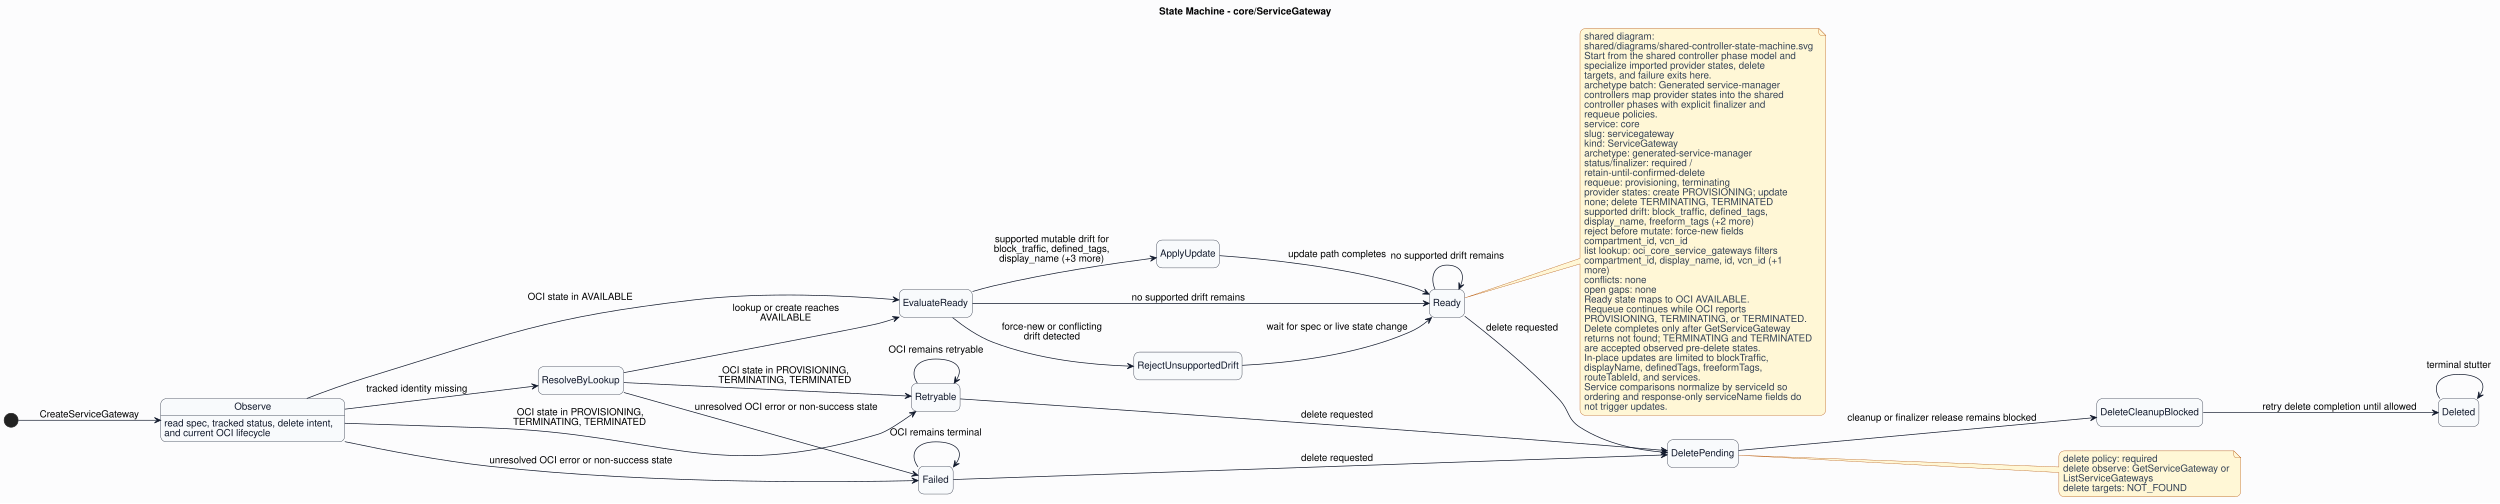
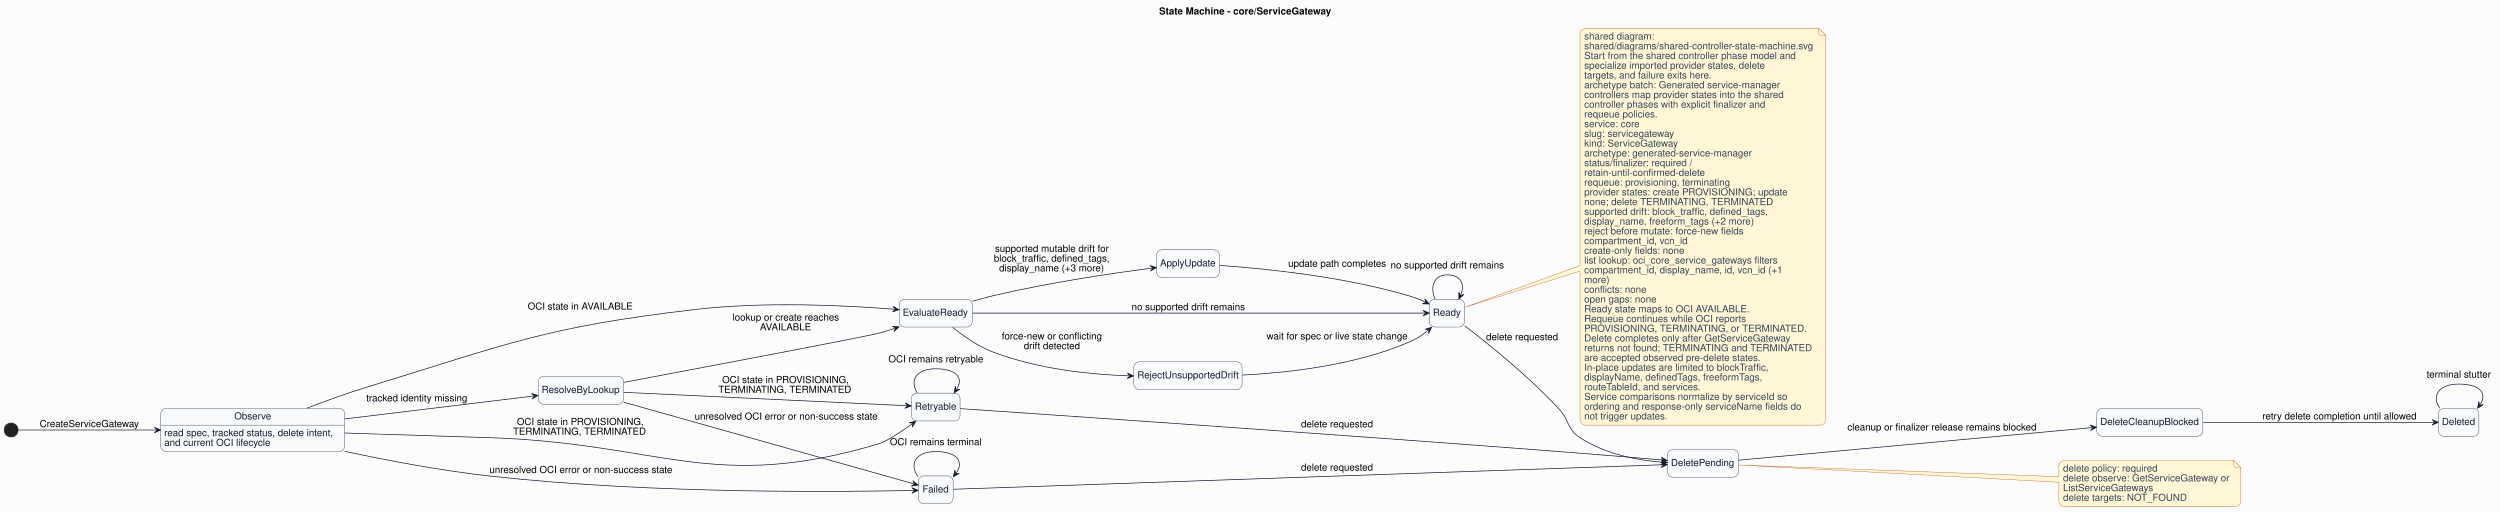
- <svg xmlns="http://www.w3.org/2000/svg" contentStyleType="text/css" data-diagram-type="STATE" height="723px" preserveAspectRatio="none" style="width:3593px;height:723px;background:#FCFCFD;" version="1.1" viewBox="0 0 3593 723" width="3593px" zoomAndPan="magnify">
+ <svg xmlns="http://www.w3.org/2000/svg" contentStyleType="text/css" data-diagram-type="STATE" height="737px" preserveAspectRatio="none" style="width:3593px;height:737px;background:#FCFCFD;" version="1.1" viewBox="0 0 3593 737" width="3593px" zoomAndPan="magnify">
  <defs />
  <g>
-     <rect fill="#FCFCFD" height="723" style="stroke:none;stroke-width:1;" width="3593" x="0" y="0" />
+     <rect fill="#FCFCFD" height="737" style="stroke:none;stroke-width:1;" width="3593" x="0" y="0" />
    <g class="title" data-source-line="10">
      <text fill="#000000" font-family="Helvetica" font-size="14" font-weight="bold" lengthAdjust="spacing" textLength="247.447" x="1665.854" y="20.78">State Machine - core/ServiceGateway</text>
    </g>
-     <g class="entity" data-qualified-name="observe" id="ent0002">
-       <rect fill="#F8FAFC" height="62" rx="8" ry="8" style="stroke:#0F172A;stroke-width:0.5;" width="264.364" x="231" y="573" />
-       <line style="stroke:#0F172A;stroke-width:0.5;" x1="231" x2="495.364" y1="597" y2="597" />
-       <text fill="#0F172A" font-family="Helvetica" font-size="14" lengthAdjust="spacing" textLength="52.91" x="336.727" y="588.78">Observe</text>
-       <text fill="#0F172A" font-family="Helvetica" font-size="14" lengthAdjust="spacing" textLength="244.364" x="236" y="612.78">read spec, tracked status, delete intent,</text>
-       <text fill="#0F172A" font-family="Helvetica" font-size="14" lengthAdjust="spacing" textLength="153.282" x="236" y="626.78">and current OCI lifecycle</text>
-     </g>
-     <rect fill="#F8FAFC" height="40" rx="8" ry="8" style="stroke:#0F172A;stroke-width:0.5;" width="104.951" x="1292.36" y="416" />
-     <text fill="#0F172A" font-family="Helvetica" font-size="14" lengthAdjust="spacing" textLength="94.951" x="1297.36" y="439.78">EvaluateReady</text>
-     <rect fill="#F8FAFC" height="40" rx="8" ry="8" style="stroke:#0F172A;stroke-width:0.5;" width="50.469" x="2054.32" y="416" />
-     <text fill="#0F172A" font-family="Helvetica" font-size="14" lengthAdjust="spacing" textLength="40.469" x="2059.32" y="439.78">Ready</text>
-     <rect fill="#F8FAFC" height="40" rx="8" ry="8" style="stroke:#0F172A;stroke-width:0.5;" width="69.917" x="1309.88" y="551" />
-     <text fill="#0F172A" font-family="Helvetica" font-size="14" lengthAdjust="spacing" textLength="59.917" x="1314.88" y="574.78">Retryable</text>
-     <rect fill="#F8FAFC" height="40" rx="8" ry="8" style="stroke:#0F172A;stroke-width:0.5;" width="50" x="1319.84" y="670" />
-     <text fill="#0F172A" font-family="Helvetica" font-size="14" lengthAdjust="spacing" textLength="38.131" x="1325.775" y="693.78">Failed</text>
-     <rect fill="#F8FAFC" height="40" rx="8" ry="8" style="stroke:#0F172A;stroke-width:0.5;" width="122.848" x="773.44" y="527" />
-     <text fill="#0F172A" font-family="Helvetica" font-size="14" lengthAdjust="spacing" textLength="112.848" x="778.44" y="550.78">ResolveByLookup</text>
-     <rect fill="#F8FAFC" height="40" rx="8" ry="8" style="stroke:#0F172A;stroke-width:0.5;" width="155.51" x="1629.56" y="506" />
-     <text fill="#0F172A" font-family="Helvetica" font-size="14" lengthAdjust="spacing" textLength="145.51" x="1634.56" y="529.78">RejectUnsupportedDrift</text>
-     <rect fill="#F8FAFC" height="40" rx="8" ry="8" style="stroke:#0F172A;stroke-width:0.5;" width="90.165" x="1662.23" y="345" />
-     <text fill="#0F172A" font-family="Helvetica" font-size="14" lengthAdjust="spacing" textLength="80.165" x="1667.23" y="368.78">ApplyUpdate</text>
-     <rect fill="#F8FAFC" height="40" rx="8" ry="8" style="stroke:#0F172A;stroke-width:0.5;" width="101.848" x="2396.46" y="632" />
-     <text fill="#0F172A" font-family="Helvetica" font-size="14" lengthAdjust="spacing" textLength="91.848" x="2401.46" y="655.78">DeletePending</text>
-     <rect fill="#F8FAFC" height="40" rx="8" ry="8" style="stroke:#0F172A;stroke-width:0.5;" width="58.255" x="3504.44" y="573" />
-     <text fill="#0F172A" font-family="Helvetica" font-size="14" lengthAdjust="spacing" textLength="48.255" x="3509.44" y="596.78">Deleted</text>
-     <rect fill="#F8FAFC" height="40" rx="8" ry="8" style="stroke:#0F172A;stroke-width:0.5;" width="152.427" x="3013.5" y="573" />
-     <text fill="#0F172A" font-family="Helvetica" font-size="14" lengthAdjust="spacing" textLength="142.427" x="3018.5" y="596.78">DeleteCleanupBlocked</text>
-     <g class="start_entity" data-qualified-name=".start." data-source-line="32" id="ent0002">
-       <ellipse cx="16" cy="604" fill="#222222" rx="10" ry="10" style="stroke:#222222;stroke-width:1;" />
-     </g>
+     <g>
+       <rect fill="#F8FAFC" height="62" rx="8" ry="8" style="stroke:#0F172A;stroke-width:0.5;" width="264.364" x="231" y="587" />
+       <line style="stroke:#0F172A;stroke-width:0.5;" x1="231" x2="495.364" y1="611" y2="611" />
+       <text fill="#0F172A" font-family="Helvetica" font-size="14" lengthAdjust="spacing" textLength="52.91" x="336.727" y="602.78">Observe</text>
+       <text fill="#0F172A" font-family="Helvetica" font-size="14" lengthAdjust="spacing" textLength="244.364" x="236" y="626.78">read spec, tracked status, delete intent,</text>
+       <text fill="#0F172A" font-family="Helvetica" font-size="14" lengthAdjust="spacing" textLength="153.282" x="236" y="640.78">and current OCI lifecycle</text>
+     </g>
+     <rect fill="#F8FAFC" height="40" rx="8" ry="8" style="stroke:#0F172A;stroke-width:0.5;" width="104.951" x="1292.36" y="430" />
+     <text fill="#0F172A" font-family="Helvetica" font-size="14" lengthAdjust="spacing" textLength="94.951" x="1297.36" y="453.78">EvaluateReady</text>
+     <rect fill="#F8FAFC" height="40" rx="8" ry="8" style="stroke:#0F172A;stroke-width:0.5;" width="50.469" x="2054.32" y="430" />
+     <text fill="#0F172A" font-family="Helvetica" font-size="14" lengthAdjust="spacing" textLength="40.469" x="2059.32" y="453.78">Ready</text>
+     <rect fill="#F8FAFC" height="40" rx="8" ry="8" style="stroke:#0F172A;stroke-width:0.5;" width="69.917" x="1309.88" y="565" />
+     <text fill="#0F172A" font-family="Helvetica" font-size="14" lengthAdjust="spacing" textLength="59.917" x="1314.88" y="588.78">Retryable</text>
+     <rect fill="#F8FAFC" height="40" rx="8" ry="8" style="stroke:#0F172A;stroke-width:0.5;" width="50" x="1319.84" y="684" />
+     <text fill="#0F172A" font-family="Helvetica" font-size="14" lengthAdjust="spacing" textLength="38.131" x="1325.775" y="707.78">Failed</text>
+     <rect fill="#F8FAFC" height="40" rx="8" ry="8" style="stroke:#0F172A;stroke-width:0.5;" width="122.848" x="773.44" y="541" />
+     <text fill="#0F172A" font-family="Helvetica" font-size="14" lengthAdjust="spacing" textLength="112.848" x="778.44" y="564.78">ResolveByLookup</text>
+     <rect fill="#F8FAFC" height="40" rx="8" ry="8" style="stroke:#0F172A;stroke-width:0.5;" width="155.51" x="1629.56" y="520" />
+     <text fill="#0F172A" font-family="Helvetica" font-size="14" lengthAdjust="spacing" textLength="145.51" x="1634.56" y="543.78">RejectUnsupportedDrift</text>
+     <rect fill="#F8FAFC" height="40" rx="8" ry="8" style="stroke:#0F172A;stroke-width:0.5;" width="90.165" x="1662.23" y="359" />
+     <text fill="#0F172A" font-family="Helvetica" font-size="14" lengthAdjust="spacing" textLength="80.165" x="1667.23" y="382.78">ApplyUpdate</text>
+     <rect fill="#F8FAFC" height="40" rx="8" ry="8" style="stroke:#0F172A;stroke-width:0.5;" width="101.848" x="2396.46" y="646" />
+     <text fill="#0F172A" font-family="Helvetica" font-size="14" lengthAdjust="spacing" textLength="91.848" x="2401.46" y="669.78">DeletePending</text>
+     <rect fill="#F8FAFC" height="40" rx="8" ry="8" style="stroke:#0F172A;stroke-width:0.5;" width="58.255" x="3504.44" y="587" />
+     <text fill="#0F172A" font-family="Helvetica" font-size="14" lengthAdjust="spacing" textLength="48.255" x="3509.44" y="610.78">Deleted</text>
+     <rect fill="#F8FAFC" height="40" rx="8" ry="8" style="stroke:#0F172A;stroke-width:0.5;" width="152.427" x="3013.5" y="587" />
+     <text fill="#0F172A" font-family="Helvetica" font-size="14" lengthAdjust="spacing" textLength="142.427" x="3018.5" y="610.78">DeleteCleanupBlocked</text>
+     <ellipse cx="16" cy="618" fill="#222222" rx="10" ry="10" style="stroke:#222222;stroke-width:1;" />
    <g class="entity" data-qualified-name="GMN2" data-source-line="55" id="ent0003">
-       <path d="M2270.78,49 L2270.78,371.3 L2105.12,428.14 L2270.78,379.3 L2270.78,589 A8,8 0 0 0 2278.78,597 L2615.986,597 A8,8 0 0 0 2623.986,589 L2623.986,51 L2613.986,41 L2278.78,41 A8,8 0 0 0 2270.78,49" fill="#FFF7D6" style="stroke:#B45309;stroke-width:0.5;" />
+       <path d="M2270.78,49 L2270.78,381.67 L2105.12,441.67 L2270.78,389.67 L2270.78,603 A8,8 0 0 0 2278.78,611 L2615.986,611 A8,8 0 0 0 2623.986,603 L2623.986,51 L2613.986,41 L2278.78,41 A8,8 0 0 0 2270.78,49" fill="#FFF7D6" style="stroke:#B45309;stroke-width:0.5;" />
      <path d="M2613.986,41 L2613.986,47 A4,4 0 0 0 2617.986,51 L2623.986,51 L2613.986,41" fill="#FFF7D6" style="stroke:#B45309;stroke-width:0.5;" />
      <text fill="#334155" font-family="Helvetica" font-size="14" lengthAdjust="spacing" textLength="101.165" x="2276.78" y="56.78">shared diagram:</text>
      <text fill="#334155" font-family="Helvetica" font-size="14" lengthAdjust="spacing" textLength="331.481" x="2276.78" y="70.78">shared/diagrams/shared-controller-state-machine.svg</text>
      <text fill="#334155" font-family="Helvetica" font-size="14" lengthAdjust="spacing" textLength="304.274" x="2276.78" y="84.78">Start from the shared controller phase model and</text>
      <text fill="#334155" font-family="Helvetica" font-size="14" lengthAdjust="spacing" textLength="261.468" x="2276.78" y="98.78">specialize imported provider states, delete</text>
      <text fill="#334155" font-family="Helvetica" font-size="14" lengthAdjust="spacing" textLength="184.434" x="2276.78" y="112.78">targets, and failure exits here.</text>
      <text fill="#334155" font-family="Helvetica" font-size="14" lengthAdjust="spacing" textLength="281.709" x="2276.78" y="126.78">archetype batch: Generated service-manager</text>
      <text fill="#334155" font-family="Helvetica" font-size="14" lengthAdjust="spacing" textLength="287.923" x="2276.78" y="140.78">controllers map provider states into the shared</text>
      <text fill="#334155" font-family="Helvetica" font-size="14" lengthAdjust="spacing" textLength="261.461" x="2276.78" y="154.78">controller phases with explicit finalizer and</text>
      <text fill="#334155" font-family="Helvetica" font-size="14" lengthAdjust="spacing" textLength="105.848" x="2276.78" y="168.78">requeue policies.</text>
      <text fill="#334155" font-family="Helvetica" font-size="14" lengthAdjust="spacing" textLength="79.358" x="2276.78" y="182.78">service: core</text>
      <text fill="#334155" font-family="Helvetica" font-size="14" lengthAdjust="spacing" textLength="129.951" x="2276.78" y="196.78">slug: servicegateway</text>
      <text fill="#334155" font-family="Helvetica" font-size="14" lengthAdjust="spacing" textLength="135.393" x="2276.78" y="210.78">kind: ServiceGateway</text>
      <text fill="#334155" font-family="Helvetica" font-size="14" lengthAdjust="spacing" textLength="241.24" x="2276.78" y="224.78">archetype: generated-service-manager</text>
      <text fill="#334155" font-family="Helvetica" font-size="14" lengthAdjust="spacing" textLength="156.406" x="2276.78" y="238.78">status/finalizer: required /</text>
      <text fill="#334155" font-family="Helvetica" font-size="14" lengthAdjust="spacing" textLength="174.303" x="2276.78" y="252.78">retain-until-confirmed-delete</text>
      <text fill="#334155" font-family="Helvetica" font-size="14" lengthAdjust="spacing" textLength="210.902" x="2276.78" y="266.78">requeue: provisioning, terminating</text>
      <text fill="#334155" font-family="Helvetica" font-size="14" lengthAdjust="spacing" textLength="295.682" x="2276.78" y="280.78">provider states: create PROVISIONING; update</text>
      <text fill="#334155" font-family="Helvetica" font-size="14" lengthAdjust="spacing" textLength="276.179" x="2276.78" y="294.78">none; delete TERMINATING, TERMINATED</text>
      <text fill="#334155" font-family="Helvetica" font-size="14" lengthAdjust="spacing" textLength="263.819" x="2276.78" y="308.78">supported drift: block_traffic, defined_tags,</text>
      <text fill="#334155" font-family="Helvetica" font-size="14" lengthAdjust="spacing" textLength="245.499" x="2276.78" y="322.78">display_name, freeform_tags (+2 more)</text>
      <text fill="#334155" font-family="Helvetica" font-size="14" lengthAdjust="spacing" textLength="230.33" x="2276.78" y="336.78">reject before mutate: force-new fields</text>
      <text fill="#334155" font-family="Helvetica" font-size="14" lengthAdjust="spacing" textLength="148.627" x="2276.78" y="350.78">compartment_id, vcn_id</text>
-       <text fill="#334155" font-family="Helvetica" font-size="14" lengthAdjust="spacing" textLength="279.351" x="2276.78" y="364.78">list lookup: oci_core_service_gateways filters</text>
-       <text fill="#334155" font-family="Helvetica" font-size="14" lengthAdjust="spacing" textLength="285.981" x="2276.78" y="378.78">compartment_id, display_name, id, vcn_id (+1</text>
-       <text fill="#334155" font-family="Helvetica" font-size="14" lengthAdjust="spacing" textLength="36.559" x="2276.78" y="392.78">more)</text>
-       <text fill="#334155" font-family="Helvetica" font-size="14" lengthAdjust="spacing" textLength="89.496" x="2276.78" y="406.78">conflicts: none</text>
-       <text fill="#334155" font-family="Helvetica" font-size="14" lengthAdjust="spacing" textLength="104.316" x="2276.78" y="420.78">open gaps: none</text>
-       <text fill="#334155" font-family="Helvetica" font-size="14" lengthAdjust="spacing" textLength="240.447" x="2276.78" y="434.78">Ready state maps to OCI AVAILABLE.</text>
-       <text fill="#334155" font-family="Helvetica" font-size="14" lengthAdjust="spacing" textLength="232.682" x="2276.78" y="448.78">Requeue continues while OCI reports</text>
-       <text fill="#334155" font-family="Helvetica" font-size="14" lengthAdjust="spacing" textLength="325.91" x="2276.78" y="462.78">PROVISIONING, TERMINATING, or TERMINATED.</text>
-       <text fill="#334155" font-family="Helvetica" font-size="14" lengthAdjust="spacing" textLength="298.026" x="2276.78" y="476.78">Delete completes only after GetServiceGateway</text>
-       <text fill="#334155" font-family="Helvetica" font-size="14" lengthAdjust="spacing" textLength="332.206" x="2276.78" y="490.78">returns not found; TERMINATING and TERMINATED</text>
-       <text fill="#334155" font-family="Helvetica" font-size="14" lengthAdjust="spacing" textLength="254.488" x="2276.78" y="504.78">are accepted observed pre-delete states.</text>
-       <text fill="#334155" font-family="Helvetica" font-size="14" lengthAdjust="spacing" textLength="266.902" x="2276.78" y="518.78">In-place updates are limited to blockTraffic,</text>
-       <text fill="#334155" font-family="Helvetica" font-size="14" lengthAdjust="spacing" textLength="260.675" x="2276.78" y="532.78">displayName, definedTags, freeformTags,</text>
-       <text fill="#334155" font-family="Helvetica" font-size="14" lengthAdjust="spacing" textLength="168.868" x="2276.78" y="546.78">routeTableId, and services.</text>
-       <text fill="#334155" font-family="Helvetica" font-size="14" lengthAdjust="spacing" textLength="291.778" x="2276.78" y="560.78">Service comparisons normalize by serviceId so</text>
-       <text fill="#334155" font-family="Helvetica" font-size="14" lengthAdjust="spacing" textLength="312.054" x="2276.78" y="574.78">ordering and response-only serviceName fields do</text>
-       <text fill="#334155" font-family="Helvetica" font-size="14" lengthAdjust="spacing" textLength="120.634" x="2276.78" y="588.78">not trigger updates.</text>
-     </g>
-     <g class="entity" data-qualified-name="GMN5" data-source-line="96" id="ent0006">
-       <path d="M2958.99,656 L2958.99,671.12 L2498.63,654.28 L2958.99,679.12 L2958.99,706 A8,8 0 0 0 2966.99,714 L3212.444,714 A8,8 0 0 0 3220.444,706 L3220.444,658 L3210.444,648 L2966.99,648 A8,8 0 0 0 2958.99,656" fill="#FFF7D6" style="stroke:#B45309;stroke-width:0.5;" />
-       <path d="M3210.444,648 L3210.444,654 A4,4 0 0 0 3214.444,658 L3220.444,658 L3210.444,648" fill="#FFF7D6" style="stroke:#B45309;stroke-width:0.5;" />
-       <text fill="#334155" font-family="Helvetica" font-size="14" lengthAdjust="spacing" textLength="136.972" x="2964.99" y="663.78">delete policy: required</text>
-       <text fill="#334155" font-family="Helvetica" font-size="14" lengthAdjust="spacing" textLength="240.454" x="2964.99" y="677.78">delete observe: GetServiceGateway or</text>
-       <text fill="#334155" font-family="Helvetica" font-size="14" lengthAdjust="spacing" textLength="130.717" x="2964.99" y="691.78">ListServiceGateways</text>
-       <text fill="#334155" font-family="Helvetica" font-size="14" lengthAdjust="spacing" textLength="179.724" x="2964.99" y="705.78">delete targets: NOT_FOUND</text>
+       <text fill="#334155" font-family="Helvetica" font-size="14" lengthAdjust="spacing" textLength="144.751" x="2276.78" y="364.78">create-only fields: none</text>
+       <text fill="#334155" font-family="Helvetica" font-size="14" lengthAdjust="spacing" textLength="279.351" x="2276.78" y="378.78">list lookup: oci_core_service_gateways filters</text>
+       <text fill="#334155" font-family="Helvetica" font-size="14" lengthAdjust="spacing" textLength="285.981" x="2276.78" y="392.78">compartment_id, display_name, id, vcn_id (+1</text>
+       <text fill="#334155" font-family="Helvetica" font-size="14" lengthAdjust="spacing" textLength="36.559" x="2276.78" y="406.78">more)</text>
+       <text fill="#334155" font-family="Helvetica" font-size="14" lengthAdjust="spacing" textLength="89.496" x="2276.78" y="420.78">conflicts: none</text>
+       <text fill="#334155" font-family="Helvetica" font-size="14" lengthAdjust="spacing" textLength="104.316" x="2276.78" y="434.78">open gaps: none</text>
+       <text fill="#334155" font-family="Helvetica" font-size="14" lengthAdjust="spacing" textLength="240.447" x="2276.78" y="448.78">Ready state maps to OCI AVAILABLE.</text>
+       <text fill="#334155" font-family="Helvetica" font-size="14" lengthAdjust="spacing" textLength="232.682" x="2276.78" y="462.78">Requeue continues while OCI reports</text>
+       <text fill="#334155" font-family="Helvetica" font-size="14" lengthAdjust="spacing" textLength="325.91" x="2276.78" y="476.78">PROVISIONING, TERMINATING, or TERMINATED.</text>
+       <text fill="#334155" font-family="Helvetica" font-size="14" lengthAdjust="spacing" textLength="298.026" x="2276.78" y="490.78">Delete completes only after GetServiceGateway</text>
+       <text fill="#334155" font-family="Helvetica" font-size="14" lengthAdjust="spacing" textLength="332.206" x="2276.78" y="504.78">returns not found; TERMINATING and TERMINATED</text>
+       <text fill="#334155" font-family="Helvetica" font-size="14" lengthAdjust="spacing" textLength="254.488" x="2276.78" y="518.78">are accepted observed pre-delete states.</text>
+       <text fill="#334155" font-family="Helvetica" font-size="14" lengthAdjust="spacing" textLength="266.902" x="2276.78" y="532.78">In-place updates are limited to blockTraffic,</text>
+       <text fill="#334155" font-family="Helvetica" font-size="14" lengthAdjust="spacing" textLength="260.675" x="2276.78" y="546.78">displayName, definedTags, freeformTags,</text>
+       <text fill="#334155" font-family="Helvetica" font-size="14" lengthAdjust="spacing" textLength="168.868" x="2276.78" y="560.78">routeTableId, and services.</text>
+       <text fill="#334155" font-family="Helvetica" font-size="14" lengthAdjust="spacing" textLength="291.778" x="2276.78" y="574.78">Service comparisons normalize by serviceId so</text>
+       <text fill="#334155" font-family="Helvetica" font-size="14" lengthAdjust="spacing" textLength="312.054" x="2276.78" y="588.78">ordering and response-only serviceName fields do</text>
+       <text fill="#334155" font-family="Helvetica" font-size="14" lengthAdjust="spacing" textLength="120.634" x="2276.78" y="602.78">not trigger updates.</text>
+     </g>
+     <g class="entity" data-qualified-name="GMN5" data-source-line="97" id="ent0006">
+       <path d="M2958.99,670 L2958.99,685.12 L2498.63,668.28 L2958.99,693.12 L2958.99,720 A8,8 0 0 0 2966.99,728 L3212.444,728 A8,8 0 0 0 3220.444,720 L3220.444,672 L3210.444,662 L2966.99,662 A8,8 0 0 0 2958.99,670" fill="#FFF7D6" style="stroke:#B45309;stroke-width:0.5;" />
+       <path d="M3210.444,662 L3210.444,668 A4,4 0 0 0 3214.444,672 L3220.444,672 L3210.444,662" fill="#FFF7D6" style="stroke:#B45309;stroke-width:0.5;" />
+       <text fill="#334155" font-family="Helvetica" font-size="14" lengthAdjust="spacing" textLength="136.972" x="2964.99" y="677.78">delete policy: required</text>
+       <text fill="#334155" font-family="Helvetica" font-size="14" lengthAdjust="spacing" textLength="240.454" x="2964.99" y="691.78">delete observe: GetServiceGateway or</text>
+       <text fill="#334155" font-family="Helvetica" font-size="14" lengthAdjust="spacing" textLength="130.717" x="2964.99" y="705.78">ListServiceGateways</text>
+       <text fill="#334155" font-family="Helvetica" font-size="14" lengthAdjust="spacing" textLength="179.724" x="2964.99" y="719.78">delete targets: NOT_FOUND</text>
    </g>
    <g class="link" data-entity-1="ent0002" data-entity-2="ent0002" data-link-type="dependency" data-source-line="32" id="lnk3">
-       <path d="M26.23,604 C55.61,604 143.76,604 224.94,604" fill="none" id="*start*-to-observe" style="stroke:#0F172A;stroke-width:1;" />
-       <polygon fill="#0F172A" points="230.94,604,221.94,600,225.94,604,221.94,608,230.94,604" style="stroke:#0F172A;stroke-width:1;" />
-       <text fill="#000000" font-family="Helvetica" font-size="14" lengthAdjust="spacing" textLength="143.951" x="57" y="599.78">CreateServiceGateway</text>
+       <path d="M26.23,618 C55.61,618 143.76,618 224.94,618" fill="none" id="*start*-to-observe" style="stroke:#0F172A;stroke-width:1;" />
+       <polygon fill="#0F172A" points="230.94,618,221.94,614,225.94,618,221.94,622,230.94,618" style="stroke:#0F172A;stroke-width:1;" />
+       <text fill="#000000" font-family="Helvetica" font-size="14" lengthAdjust="spacing" textLength="143.951" x="57" y="613.78">CreateServiceGateway</text>
    </g>
    <g class="link" data-entity-1="ent0002" data-entity-2="ent0007" data-link-type="dependency" data-source-line="33" id="lnk4">
-       <path d="M495.64,588.05 C586.55,577.01 697.334,563.573 767.184,555.093" fill="none" id="observe-to-resolve_by_lookup" style="stroke:#0F172A;stroke-width:1;" />
-       <polygon fill="#0F172A" points="773.14,554.37,763.723,551.484,768.176,554.973,764.688,559.426,773.14,554.37" style="stroke:#0F172A;stroke-width:1;" />
-       <text fill="#000000" font-family="Helvetica" font-size="14" lengthAdjust="spacing" textLength="145.503" x="526.36" y="562.84">tracked identity missing</text>
+       <path d="M495.64,602.05 C586.55,591.01 697.334,577.573 767.184,569.093" fill="none" id="observe-to-resolve_by_lookup" style="stroke:#0F172A;stroke-width:1;" />
+       <polygon fill="#0F172A" points="773.14,568.37,763.723,565.484,768.176,568.973,764.688,573.426,773.14,568.37" style="stroke:#0F172A;stroke-width:1;" />
+       <text fill="#000000" font-family="Helvetica" font-size="14" lengthAdjust="spacing" textLength="145.503" x="526.36" y="576.84">tracked identity missing</text>
    </g>
    <g class="link" data-entity-1="ent0007" data-entity-2="ent0003" data-link-type="dependency" data-source-line="34" id="lnk5">
-       <path d="M896.57,535.58 C1010.1,514.19 1244.77,469.79 1262.36,465 C1272.07,462.36 1276.604,461.054 1286.384,457.704" fill="none" id="resolve_by_lookup-to-evaluate_ready" style="stroke:#0F172A;stroke-width:1;" />
-       <polygon fill="#0F172A" points="1292.06,455.76,1282.249,454.892,1287.33,457.38,1284.842,462.461,1292.06,455.76" style="stroke:#0F172A;stroke-width:1;" />
-       <text fill="#000000" font-family="Helvetica" font-size="14" lengthAdjust="spacing" textLength="154.089" x="1052.86" y="446.78">lookup or create reaches</text>
-       <text fill="#000000" font-family="Helvetica" font-size="14" lengthAdjust="spacing" textLength="75.489" x="1092.16" y="460.78">AVAILABLE</text>
+       <path d="M896.57,549.58 C1010.1,528.19 1244.77,483.79 1262.36,479 C1272.07,476.36 1276.604,475.054 1286.384,471.704" fill="none" id="resolve_by_lookup-to-evaluate_ready" style="stroke:#0F172A;stroke-width:1;" />
+       <polygon fill="#0F172A" points="1292.06,469.76,1282.249,468.892,1287.33,471.38,1284.842,476.461,1292.06,469.76" style="stroke:#0F172A;stroke-width:1;" />
+       <text fill="#000000" font-family="Helvetica" font-size="14" lengthAdjust="spacing" textLength="154.089" x="1052.86" y="460.78">lookup or create reaches</text>
+       <text fill="#000000" font-family="Helvetica" font-size="14" lengthAdjust="spacing" textLength="75.489" x="1092.16" y="474.78">AVAILABLE</text>
    </g>
    <g class="link" data-entity-1="ent0007" data-entity-2="ent0005" data-link-type="dependency" data-source-line="35" id="lnk6">
-       <path d="M896.63,549.87 C1004.21,554.95 1218.807,565.097 1303.597,569.097" fill="none" id="resolve_by_lookup-to-retryable" style="stroke:#0F172A;stroke-width:1;" />
-       <polygon fill="#0F172A" points="1309.59,569.38,1300.789,564.96,1304.596,569.144,1300.411,572.951,1309.59,569.38" style="stroke:#0F172A;stroke-width:1;" />
-       <text fill="#000000" font-family="Helvetica" font-size="14" lengthAdjust="spacing" textLength="184.379" x="1037.781" y="536.54">OCI state in PROVISIONING,</text>
-       <text fill="#000000" font-family="Helvetica" font-size="14" lengthAdjust="spacing" textLength="195.221" x="1032.36" y="550.54">TERMINATING, TERMINATED</text>
+       <path d="M896.63,563.87 C1004.21,568.95 1218.807,579.097 1303.597,583.097" fill="none" id="resolve_by_lookup-to-retryable" style="stroke:#0F172A;stroke-width:1;" />
+       <polygon fill="#0F172A" points="1309.59,583.38,1300.789,578.96,1304.596,583.144,1300.411,586.951,1309.59,583.38" style="stroke:#0F172A;stroke-width:1;" />
+       <text fill="#000000" font-family="Helvetica" font-size="14" lengthAdjust="spacing" textLength="184.379" x="1037.781" y="550.54">OCI state in PROVISIONING,</text>
+       <text fill="#000000" font-family="Helvetica" font-size="14" lengthAdjust="spacing" textLength="195.221" x="1032.36" y="564.54">TERMINATING, TERMINATED</text>
    </g>
    <g class="link" data-entity-1="ent0007" data-entity-2="ent0006" data-link-type="dependency" data-source-line="36" id="lnk7">
-       <path d="M896.63,564.11 C1008.69,595.65 1237.585,660.083 1313.675,681.513" fill="none" id="resolve_by_lookup-to-failed" style="stroke:#0F172A;stroke-width:1;" />
-       <polygon fill="#0F172A" points="1319.45,683.14,1311.871,676.85,1314.637,681.784,1309.703,684.55,1319.45,683.14" style="stroke:#0F172A;stroke-width:1;" />
-       <text fill="#000000" font-family="Helvetica" font-size="14" lengthAdjust="spacing" textLength="263.778" x="998.36" y="589.03">unresolved OCI error or non-success state</text>
+       <path d="M896.63,578.11 C1008.69,609.65 1237.585,674.083 1313.675,695.513" fill="none" id="resolve_by_lookup-to-failed" style="stroke:#0F172A;stroke-width:1;" />
+       <polygon fill="#0F172A" points="1319.45,697.14,1311.871,690.85,1314.637,695.784,1309.703,698.55,1319.45,697.14" style="stroke:#0F172A;stroke-width:1;" />
+       <text fill="#000000" font-family="Helvetica" font-size="14" lengthAdjust="spacing" textLength="263.778" x="998.36" y="603.03">unresolved OCI error or non-success state</text>
    </g>
    <g class="link" data-entity-1="ent0002" data-entity-2="ent0003" data-link-type="dependency" data-source-line="37" id="lnk8">
-       <path d="M440.96,572.64 C467.45,562.43 497.47,551.55 525.36,543 C731.5,479.82 783.22,456.06 997.36,431 C1101.33,418.83 1218.05,425.034 1285.99,430.554" fill="none" id="observe-to-evaluate_ready" style="stroke:#0F172A;stroke-width:1;" />
-       <polygon fill="#0F172A" points="1291.97,431.04,1283.323,426.324,1286.986,430.635,1282.676,434.298,1291.97,431.04" style="stroke:#0F172A;stroke-width:1;" />
-       <text fill="#000000" font-family="Helvetica" font-size="14" lengthAdjust="spacing" textLength="153.296" x="758.36" y="430.95">OCI state in AVAILABLE</text>
+       <path d="M440.96,586.64 C467.45,576.43 497.47,565.55 525.36,557 C731.5,493.82 783.22,470.06 997.36,445 C1101.33,432.83 1218.05,439.034 1285.99,444.554" fill="none" id="observe-to-evaluate_ready" style="stroke:#0F172A;stroke-width:1;" />
+       <polygon fill="#0F172A" points="1291.97,445.04,1283.323,440.324,1286.986,444.635,1282.676,448.298,1291.97,445.04" style="stroke:#0F172A;stroke-width:1;" />
+       <text fill="#000000" font-family="Helvetica" font-size="14" lengthAdjust="spacing" textLength="153.296" x="758.36" y="444.95">OCI state in AVAILABLE</text>
    </g>
    <g class="link" data-entity-1="ent0002" data-entity-2="ent0005" data-link-type="dependency" data-source-line="38" id="lnk9">
-       <path d="M495.47,608.33 C558.11,610.38 634.11,612.85 702.36,615 C951.16,622.84 1023.72,694.79 1262.36,624 C1273.77,620.62 1292.445,608.364 1311.305,594.914" fill="none" id="observe-to-retryable" style="stroke:#0F172A;stroke-width:1;" />
-       <polygon fill="#0F172A" points="1316.19,591.43,1306.54,593.399,1312.119,594.333,1311.185,599.912,1316.19,591.43" style="stroke:#0F172A;stroke-width:1;" />
-       <text fill="#000000" font-family="Helvetica" font-size="14" lengthAdjust="spacing" textLength="184.379" x="742.781" y="596.78">OCI state in PROVISIONING,</text>
-       <text fill="#000000" font-family="Helvetica" font-size="14" lengthAdjust="spacing" textLength="195.221" x="737.36" y="610.78">TERMINATING, TERMINATED</text>
+       <path d="M495.47,622.33 C558.11,624.38 634.11,626.85 702.36,629 C951.16,636.84 1023.72,708.79 1262.36,638 C1273.77,634.62 1292.445,622.364 1311.305,608.914" fill="none" id="observe-to-retryable" style="stroke:#0F172A;stroke-width:1;" />
+       <polygon fill="#0F172A" points="1316.19,605.43,1306.54,607.399,1312.119,608.333,1311.185,613.912,1316.19,605.43" style="stroke:#0F172A;stroke-width:1;" />
+       <text fill="#000000" font-family="Helvetica" font-size="14" lengthAdjust="spacing" textLength="184.379" x="742.781" y="610.78">OCI state in PROVISIONING,</text>
+       <text fill="#000000" font-family="Helvetica" font-size="14" lengthAdjust="spacing" textLength="195.221" x="737.36" y="624.78">TERMINATING, TERMINATED</text>
    </g>
    <g class="link" data-entity-1="ent0002" data-entity-2="ent0006" data-link-type="dependency" data-source-line="39" id="lnk10">
-       <path d="M495.52,634.76 C557.83,648.03 633.56,662.26 702.36,670 C941.8,696.92 1228.452,692.769 1313.562,690.789" fill="none" id="observe-to-failed" style="stroke:#0F172A;stroke-width:1;" />
-       <polygon fill="#0F172A" points="1319.56,690.65,1310.469,686.86,1314.561,690.766,1310.656,694.858,1319.56,690.65" style="stroke:#0F172A;stroke-width:1;" />
-       <text fill="#000000" font-family="Helvetica" font-size="14" lengthAdjust="spacing" textLength="263.778" x="703.36" y="665.78">unresolved OCI error or non-success state</text>
+       <path d="M495.52,648.76 C557.83,662.03 633.56,676.26 702.36,684 C941.8,710.92 1228.452,706.769 1313.562,704.789" fill="none" id="observe-to-failed" style="stroke:#0F172A;stroke-width:1;" />
+       <polygon fill="#0F172A" points="1319.56,704.65,1310.469,700.86,1314.561,704.766,1310.656,708.858,1319.56,704.65" style="stroke:#0F172A;stroke-width:1;" />
+       <text fill="#000000" font-family="Helvetica" font-size="14" lengthAdjust="spacing" textLength="263.778" x="703.36" y="679.78">unresolved OCI error or non-success state</text>
    </g>
    <g class="link" data-entity-1="ent0003" data-entity-2="ent0008" data-link-type="dependency" data-source-line="40" id="lnk11">
-       <path d="M1369.06,456.49 C1384.49,468.9 1405.8,483.86 1427.32,492 C1492.46,516.65 1565.714,524.169 1623.074,526.189" fill="none" id="evaluate_ready-to-reject_unsupported_drift" style="stroke:#0F172A;stroke-width:1;" />
-       <polygon fill="#0F172A" points="1629.07,526.4,1620.216,522.086,1624.073,526.224,1619.935,530.081,1629.07,526.4" style="stroke:#0F172A;stroke-width:1;" />
-       <text fill="#000000" font-family="Helvetica" font-size="14" lengthAdjust="spacing" textLength="143.951" x="1439.82" y="473.78">force-new or conflicting</text>
-       <text fill="#000000" font-family="Helvetica" font-size="14" lengthAdjust="spacing" textLength="80.938" x="1471.327" y="487.78">drift detected</text>
+       <path d="M1369.06,470.49 C1384.49,482.9 1405.8,497.86 1427.32,506 C1492.46,530.65 1565.714,538.169 1623.074,540.189" fill="none" id="evaluate_ready-to-reject_unsupported_drift" style="stroke:#0F172A;stroke-width:1;" />
+       <polygon fill="#0F172A" points="1629.07,540.4,1620.216,536.086,1624.073,540.224,1619.935,544.081,1629.07,540.4" style="stroke:#0F172A;stroke-width:1;" />
+       <text fill="#000000" font-family="Helvetica" font-size="14" lengthAdjust="spacing" textLength="143.951" x="1439.82" y="487.78">force-new or conflicting</text>
+       <text fill="#000000" font-family="Helvetica" font-size="14" lengthAdjust="spacing" textLength="80.938" x="1471.327" y="501.78">drift detected</text>
    </g>
    <g class="link" data-entity-1="ent0008" data-entity-2="ent0004" data-link-type="dependency" data-source-line="41" id="lnk12">
-       <path d="M1785.32,525.06 C1851.2,521.77 1947.3,511 2024.32,478 C2036.36,472.84 2043.48,468.236 2052.92,460.246" fill="none" id="reject_unsupported_drift-to-ready" style="stroke:#0F172A;stroke-width:1;" />
-       <polygon fill="#0F172A" points="2057.5,456.37,2048.046,459.131,2053.684,459.6,2053.215,465.238,2057.5,456.37" style="stroke:#0F172A;stroke-width:1;" />
-       <text fill="#000000" font-family="Helvetica" font-size="14" lengthAdjust="spacing" textLength="203.882" x="1820.32" y="473.78">wait for spec or live state change</text>
+       <path d="M1785.32,539.06 C1851.2,535.77 1947.3,525 2024.32,492 C2036.36,486.84 2043.48,482.236 2052.92,474.246" fill="none" id="reject_unsupported_drift-to-ready" style="stroke:#0F172A;stroke-width:1;" />
+       <polygon fill="#0F172A" points="2057.5,470.37,2048.046,473.131,2053.684,473.6,2053.215,479.238,2057.5,470.37" style="stroke:#0F172A;stroke-width:1;" />
+       <text fill="#000000" font-family="Helvetica" font-size="14" lengthAdjust="spacing" textLength="203.882" x="1820.32" y="487.78">wait for spec or live state change</text>
    </g>
    <g class="link" data-entity-1="ent0003" data-entity-2="ent0009" data-link-type="dependency" data-source-line="42" id="lnk13">
-       <path d="M1397.71,418.95 C1407.48,416.06 1417.66,413.27 1427.32,411 C1509.28,391.76 1600.69,378.425 1656.03,371.215" fill="none" id="evaluate_ready-to-apply_update" style="stroke:#0F172A;stroke-width:1;" />
-       <polygon fill="#0F172A" points="1661.98,370.44,1652.539,367.636,1657.022,371.086,1653.572,375.569,1661.98,370.44" style="stroke:#0F172A;stroke-width:1;" />
-       <text fill="#000000" font-family="Helvetica" font-size="14" lengthAdjust="spacing" textLength="163.42" x="1429.882" y="348.01">supported mutable drift for</text>
-       <text fill="#000000" font-family="Helvetica" font-size="14" lengthAdjust="spacing" textLength="166.544" x="1428.32" y="362.01">block_traffic, defined_tags,</text>
-       <text fill="#000000" font-family="Helvetica" font-size="14" lengthAdjust="spacing" textLength="151.348" x="1435.918" y="376.01">display_name (+3 more)</text>
+       <path d="M1397.71,432.95 C1407.48,430.06 1417.66,427.27 1427.32,425 C1509.28,405.76 1600.69,392.425 1656.03,385.215" fill="none" id="evaluate_ready-to-apply_update" style="stroke:#0F172A;stroke-width:1;" />
+       <polygon fill="#0F172A" points="1661.98,384.44,1652.539,381.636,1657.022,385.086,1653.572,389.569,1661.98,384.44" style="stroke:#0F172A;stroke-width:1;" />
+       <text fill="#000000" font-family="Helvetica" font-size="14" lengthAdjust="spacing" textLength="163.42" x="1429.882" y="362.01">supported mutable drift for</text>
+       <text fill="#000000" font-family="Helvetica" font-size="14" lengthAdjust="spacing" textLength="166.544" x="1428.32" y="376.01">block_traffic, defined_tags,</text>
+       <text fill="#000000" font-family="Helvetica" font-size="14" lengthAdjust="spacing" textLength="151.348" x="1435.918" y="390.01">display_name (+3 more)</text>
    </g>
    <g class="link" data-entity-1="ent0009" data-entity-2="ent0004" data-link-type="dependency" data-source-line="43" id="lnk14">
-       <path d="M1752.88,367.45 C1814.86,371.76 1930.1,383.07 2024.32,411 C2034.36,413.98 2039.503,415.9 2048.613,420.28" fill="none" id="apply_update-to-ready" style="stroke:#0F172A;stroke-width:1;" />
-       <polygon fill="#0F172A" points="2054.02,422.88,2047.642,415.375,2049.514,420.714,2044.176,422.585,2054.02,422.88" style="stroke:#0F172A;stroke-width:1;" />
-       <text fill="#000000" font-family="Helvetica" font-size="14" lengthAdjust="spacing" textLength="141.654" x="1851.32" y="369.45">update path completes</text>
+       <path d="M1752.88,381.45 C1814.86,385.76 1930.1,397.07 2024.32,425 C2034.36,427.98 2039.503,429.9 2048.613,434.28" fill="none" id="apply_update-to-ready" style="stroke:#0F172A;stroke-width:1;" />
+       <polygon fill="#0F172A" points="2054.02,436.88,2047.642,429.375,2049.514,434.714,2044.176,436.585,2054.02,436.88" style="stroke:#0F172A;stroke-width:1;" />
+       <text fill="#000000" font-family="Helvetica" font-size="14" lengthAdjust="spacing" textLength="141.654" x="1851.32" y="383.45">update path completes</text>
    </g>
    <g class="link" data-entity-1="ent0003" data-entity-2="ent0004" data-link-type="dependency" data-source-line="44" id="lnk15">
-       <path d="M1397.65,436 C1542.88,436 1944.01,436 2048.08,436" fill="none" id="evaluate_ready-to-ready" style="stroke:#0F172A;stroke-width:1;" />
-       <polygon fill="#0F172A" points="2054.08,436,2045.08,432,2049.08,436,2045.08,440,2054.08,436" style="stroke:#0F172A;stroke-width:1;" />
-       <text fill="#000000" font-family="Helvetica" font-size="14" lengthAdjust="spacing" textLength="162.641" x="1626.32" y="431.78">no supported drift remains</text>
+       <path d="M1397.65,450 C1542.88,450 1944.01,450 2048.08,450" fill="none" id="evaluate_ready-to-ready" style="stroke:#0F172A;stroke-width:1;" />
+       <polygon fill="#0F172A" points="2054.08,450,2045.08,446,2049.08,450,2045.08,454,2054.08,450" style="stroke:#0F172A;stroke-width:1;" />
+       <text fill="#000000" font-family="Helvetica" font-size="14" lengthAdjust="spacing" textLength="162.641" x="1626.32" y="445.78">no supported drift remains</text>
    </g>
    <g class="link" data-entity-1="ent0004" data-entity-2="ent0004" data-link-type="dependency" data-source-line="45" id="lnk16">
-       <path d="M2062.35,415.69 C2055,398.73 2060.74,381 2079.55,381 C2098.36,381 2106.486,393.225 2099.136,410.185" fill="none" id="ready-to-ready" style="stroke:#0F172A;stroke-width:1;" />
-       <polygon fill="#0F172A" points="2096.75,415.69,2103.999,409.023,2098.738,411.102,2096.659,405.842,2096.75,415.69" style="stroke:#0F172A;stroke-width:1;" />
-       <text fill="#000000" font-family="Helvetica" font-size="14" lengthAdjust="spacing" textLength="162.641" x="1998.55" y="371.78">no supported drift remains</text>
+       <path d="M2062.35,429.69 C2055,412.73 2060.74,395 2079.55,395 C2098.36,395 2106.486,407.225 2099.136,424.185" fill="none" id="ready-to-ready" style="stroke:#0F172A;stroke-width:1;" />
+       <polygon fill="#0F172A" points="2096.75,429.69,2103.999,423.023,2098.738,425.102,2096.659,419.842,2096.75,429.69" style="stroke:#0F172A;stroke-width:1;" />
+       <text fill="#000000" font-family="Helvetica" font-size="14" lengthAdjust="spacing" textLength="162.641" x="1998.55" y="385.78">no supported drift remains</text>
    </g>
    <g class="link" data-entity-1="ent0005" data-entity-2="ent0005" data-link-type="dependency" data-source-line="46" id="lnk17">
-       <path d="M1318.39,550.69 C1307.08,533.73 1315.9,516 1344.84,516 C1373.78,516 1385.929,528.738 1374.619,545.698" fill="none" id="retryable-to-retryable" style="stroke:#0F172A;stroke-width:1;" />
-       <polygon fill="#0F172A" points="1371.29,550.69,1379.611,545.422,1374.064,546.53,1372.955,540.983,1371.29,550.69" style="stroke:#0F172A;stroke-width:1;" />
-       <text fill="#000000" font-family="Helvetica" font-size="14" lengthAdjust="spacing" textLength="136.931" x="1276.84" y="506.78">OCI remains retryable</text>
+       <path d="M1318.39,564.69 C1307.08,547.73 1315.9,530 1344.84,530 C1373.78,530 1385.929,542.738 1374.619,559.698" fill="none" id="retryable-to-retryable" style="stroke:#0F172A;stroke-width:1;" />
+       <polygon fill="#0F172A" points="1371.29,564.69,1379.611,559.422,1374.064,560.53,1372.955,554.983,1371.29,564.69" style="stroke:#0F172A;stroke-width:1;" />
+       <text fill="#000000" font-family="Helvetica" font-size="14" lengthAdjust="spacing" textLength="136.931" x="1276.84" y="520.78">OCI remains retryable</text>
    </g>
    <g class="link" data-entity-1="ent0006" data-entity-2="ent0006" data-link-type="dependency" data-source-line="47" id="lnk18">
-       <path d="M1319.39,671.12 C1306.61,653.74 1315.09,635 1344.84,635 C1374.59,635 1386.624,648.906 1373.844,666.286" fill="none" id="failed-to-failed" style="stroke:#0F172A;stroke-width:1;" />
-       <polygon fill="#0F172A" points="1370.29,671.12,1378.844,666.239,1373.252,667.092,1372.399,661.5,1370.29,671.12" style="stroke:#0F172A;stroke-width:1;" />
-       <text fill="#000000" font-family="Helvetica" font-size="14" lengthAdjust="spacing" textLength="132.255" x="1278.84" y="625.78">OCI remains terminal</text>
+       <path d="M1319.39,685.12 C1306.61,667.74 1315.09,649 1344.84,649 C1374.59,649 1386.624,662.906 1373.844,680.286" fill="none" id="failed-to-failed" style="stroke:#0F172A;stroke-width:1;" />
+       <polygon fill="#0F172A" points="1370.29,685.12,1378.844,680.239,1373.252,681.092,1372.399,675.5,1370.29,685.12" style="stroke:#0F172A;stroke-width:1;" />
+       <text fill="#000000" font-family="Helvetica" font-size="14" lengthAdjust="spacing" textLength="132.255" x="1278.84" y="639.78">OCI remains terminal</text>
    </g>
    <g class="link" data-entity-1="ent0004" data-entity-2="ent0010" data-link-type="dependency" data-source-line="48" id="lnk19">
-       <path d="M2105.07,454.39 C2137.81,479.54 2196.79,526.93 2240.78,574 C2255.96,590.23 2252.08,602 2270.78,614 C2308.46,638.16 2353.103,646.658 2390.313,649.908" fill="none" id="ready-to-delete_pending" style="stroke:#0F172A;stroke-width:1;" />
-       <polygon fill="#0F172A" points="2396.29,650.43,2387.672,645.662,2391.309,649.995,2386.976,653.632,2396.29,650.43" style="stroke:#0F172A;stroke-width:1;" />
-       <text fill="#000000" font-family="Helvetica" font-size="14" lengthAdjust="spacing" textLength="104.303" x="2135.78" y="475.03">delete requested</text>
+       <path d="M2105.15,468.31 C2137.98,493.38 2197.07,540.67 2240.78,588 C2256.1,604.59 2251.82,616.75 2270.78,629 C2308.34,653.25 2352.989,661.465 2390.239,664.425" fill="none" id="ready-to-delete_pending" style="stroke:#0F172A;stroke-width:1;" />
+       <polygon fill="#0F172A" points="2396.22,664.9,2387.565,660.2,2391.236,664.504,2386.931,668.174,2396.22,664.9" style="stroke:#0F172A;stroke-width:1;" />
+       <text fill="#000000" font-family="Helvetica" font-size="14" lengthAdjust="spacing" textLength="104.303" x="2135.78" y="488.89">delete requested</text>
    </g>
    <g class="link" data-entity-1="ent0005" data-entity-2="ent0010" data-link-type="dependency" data-source-line="49" id="lnk20">
-       <path d="M1379.99,573.3 C1498.83,581.36 1905.32,609.14 2240.78,635 C2293.81,639.09 2348.532,643.641 2390.142,647.181" fill="none" id="retryable-to-delete_pending" style="stroke:#0F172A;stroke-width:1;" />
-       <polygon fill="#0F172A" points="2396.12,647.69,2387.492,642.942,2391.138,647.266,2386.813,650.913,2396.12,647.69" style="stroke:#0F172A;stroke-width:1;" />
-       <text fill="#000000" font-family="Helvetica" font-size="14" lengthAdjust="spacing" textLength="104.303" x="1869.82" y="600.13">delete requested</text>
+       <path d="M1379.99,587.3 C1498.83,595.36 1905.32,623.14 2240.78,649 C2293.81,653.09 2348.532,657.641 2390.142,661.181" fill="none" id="retryable-to-delete_pending" style="stroke:#0F172A;stroke-width:1;" />
+       <polygon fill="#0F172A" points="2396.12,661.69,2387.492,656.942,2391.138,661.266,2386.813,664.913,2396.12,661.69" style="stroke:#0F172A;stroke-width:1;" />
+       <text fill="#000000" font-family="Helvetica" font-size="14" lengthAdjust="spacing" textLength="104.303" x="1869.82" y="614.13">delete requested</text>
    </g>
    <g class="link" data-entity-1="ent0006" data-entity-2="ent0010" data-link-type="dependency" data-source-line="50" id="lnk21">
-       <path d="M1370.11,689.16 C1508.88,684.37 2196.464,660.627 2390.114,653.947" fill="none" id="failed-to-delete_pending" style="stroke:#0F172A;stroke-width:1;" />
-       <polygon fill="#0F172A" points="2396.11,653.74,2386.977,650.053,2391.113,653.912,2387.253,658.048,2396.11,653.74" style="stroke:#0F172A;stroke-width:1;" />
-       <text fill="#000000" font-family="Helvetica" font-size="14" lengthAdjust="spacing" textLength="104.303" x="1869.82" y="662.43">delete requested</text>
+       <path d="M1370.11,703.16 C1508.88,698.37 2196.464,674.627 2390.114,667.947" fill="none" id="failed-to-delete_pending" style="stroke:#0F172A;stroke-width:1;" />
+       <polygon fill="#0F172A" points="2396.11,667.74,2386.977,664.053,2391.113,667.912,2387.253,672.048,2396.11,667.74" style="stroke:#0F172A;stroke-width:1;" />
+       <text fill="#000000" font-family="Helvetica" font-size="14" lengthAdjust="spacing" textLength="104.303" x="1869.82" y="676.43">delete requested</text>
    </g>
    <g class="link" data-entity-1="ent0010" data-entity-2="ent0012" data-link-type="dependency" data-source-line="51" id="lnk22">
-       <path d="M2498.63,647.37 C2610.52,637.06 2874.755,612.71 3007.115,600.52" fill="none" id="delete_pending-to-delete_cleanup_blocked" style="stroke:#0F172A;stroke-width:1;" />
-       <polygon fill="#0F172A" points="3013.09,599.97,3003.761,596.812,3008.111,600.428,3004.495,604.779,3013.09,599.97" style="stroke:#0F172A;stroke-width:1;" />
-       <text fill="#000000" font-family="Helvetica" font-size="14" lengthAdjust="spacing" textLength="273.144" x="2654.99" y="604.6">cleanup or finalizer release remains blocked</text>
+       <path d="M2498.63,661.37 C2610.52,651.06 2874.755,626.71 3007.115,614.52" fill="none" id="delete_pending-to-delete_cleanup_blocked" style="stroke:#0F172A;stroke-width:1;" />
+       <polygon fill="#0F172A" points="3013.09,613.97,3003.761,610.812,3008.111,614.428,3004.495,618.779,3013.09,613.97" style="stroke:#0F172A;stroke-width:1;" />
+       <text fill="#000000" font-family="Helvetica" font-size="14" lengthAdjust="spacing" textLength="273.144" x="2654.99" y="618.6">cleanup or finalizer release remains blocked</text>
    </g>
    <g class="link" data-entity-1="ent0012" data-entity-2="ent0011" data-link-type="dependency" data-source-line="52" id="lnk23">
-       <path d="M3166.42,593 C3266.3,593 3431.27,593 3498.37,593" fill="none" id="delete_cleanup_blocked-to-deleted" style="stroke:#0F172A;stroke-width:1;" />
-       <polygon fill="#0F172A" points="3504.37,593,3495.37,589,3499.37,593,3495.37,597,3504.37,593" style="stroke:#0F172A;stroke-width:1;" />
-       <text fill="#000000" font-family="Helvetica" font-size="14" lengthAdjust="spacing" textLength="222.565" x="3251.44" y="588.78">retry delete completion until allowed</text>
+       <path d="M3166.42,607 C3266.3,607 3431.27,607 3498.37,607" fill="none" id="delete_cleanup_blocked-to-deleted" style="stroke:#0F172A;stroke-width:1;" />
+       <polygon fill="#0F172A" points="3504.37,607,3495.37,603,3499.37,607,3495.37,611,3504.37,607" style="stroke:#0F172A;stroke-width:1;" />
+       <text fill="#000000" font-family="Helvetica" font-size="14" lengthAdjust="spacing" textLength="222.565" x="3251.44" y="602.78">retry delete completion until allowed</text>
    </g>
    <g class="link" data-entity-1="ent0011" data-entity-2="ent0011" data-link-type="dependency" data-source-line="53" id="lnk24">
-       <path d="M3506.38,572.69 C3494.76,555.73 3503.83,538 3533.57,538 C3563.32,538 3575.771,550.78 3564.151,567.74" fill="none" id="deleted-to-deleted" style="stroke:#0F172A;stroke-width:1;" />
-       <polygon fill="#0F172A" points="3560.76,572.69,3569.147,567.526,3563.586,568.565,3562.547,563.005,3560.76,572.69" style="stroke:#0F172A;stroke-width:1;" />
-       <text fill="#000000" font-family="Helvetica" font-size="14" lengthAdjust="spacing" textLength="92.586" x="3487.57" y="528.78">terminal stutter</text>
+       <path d="M3506.38,586.69 C3494.76,569.73 3503.83,552 3533.57,552 C3563.32,552 3575.771,564.78 3564.151,581.74" fill="none" id="deleted-to-deleted" style="stroke:#0F172A;stroke-width:1;" />
+       <polygon fill="#0F172A" points="3560.76,586.69,3569.147,581.526,3563.586,582.565,3562.547,577.005,3560.76,586.69" style="stroke:#0F172A;stroke-width:1;" />
+       <text fill="#000000" font-family="Helvetica" font-size="14" lengthAdjust="spacing" textLength="92.586" x="3487.57" y="542.78">terminal stutter</text>
    </g>
  </g>
</svg>
